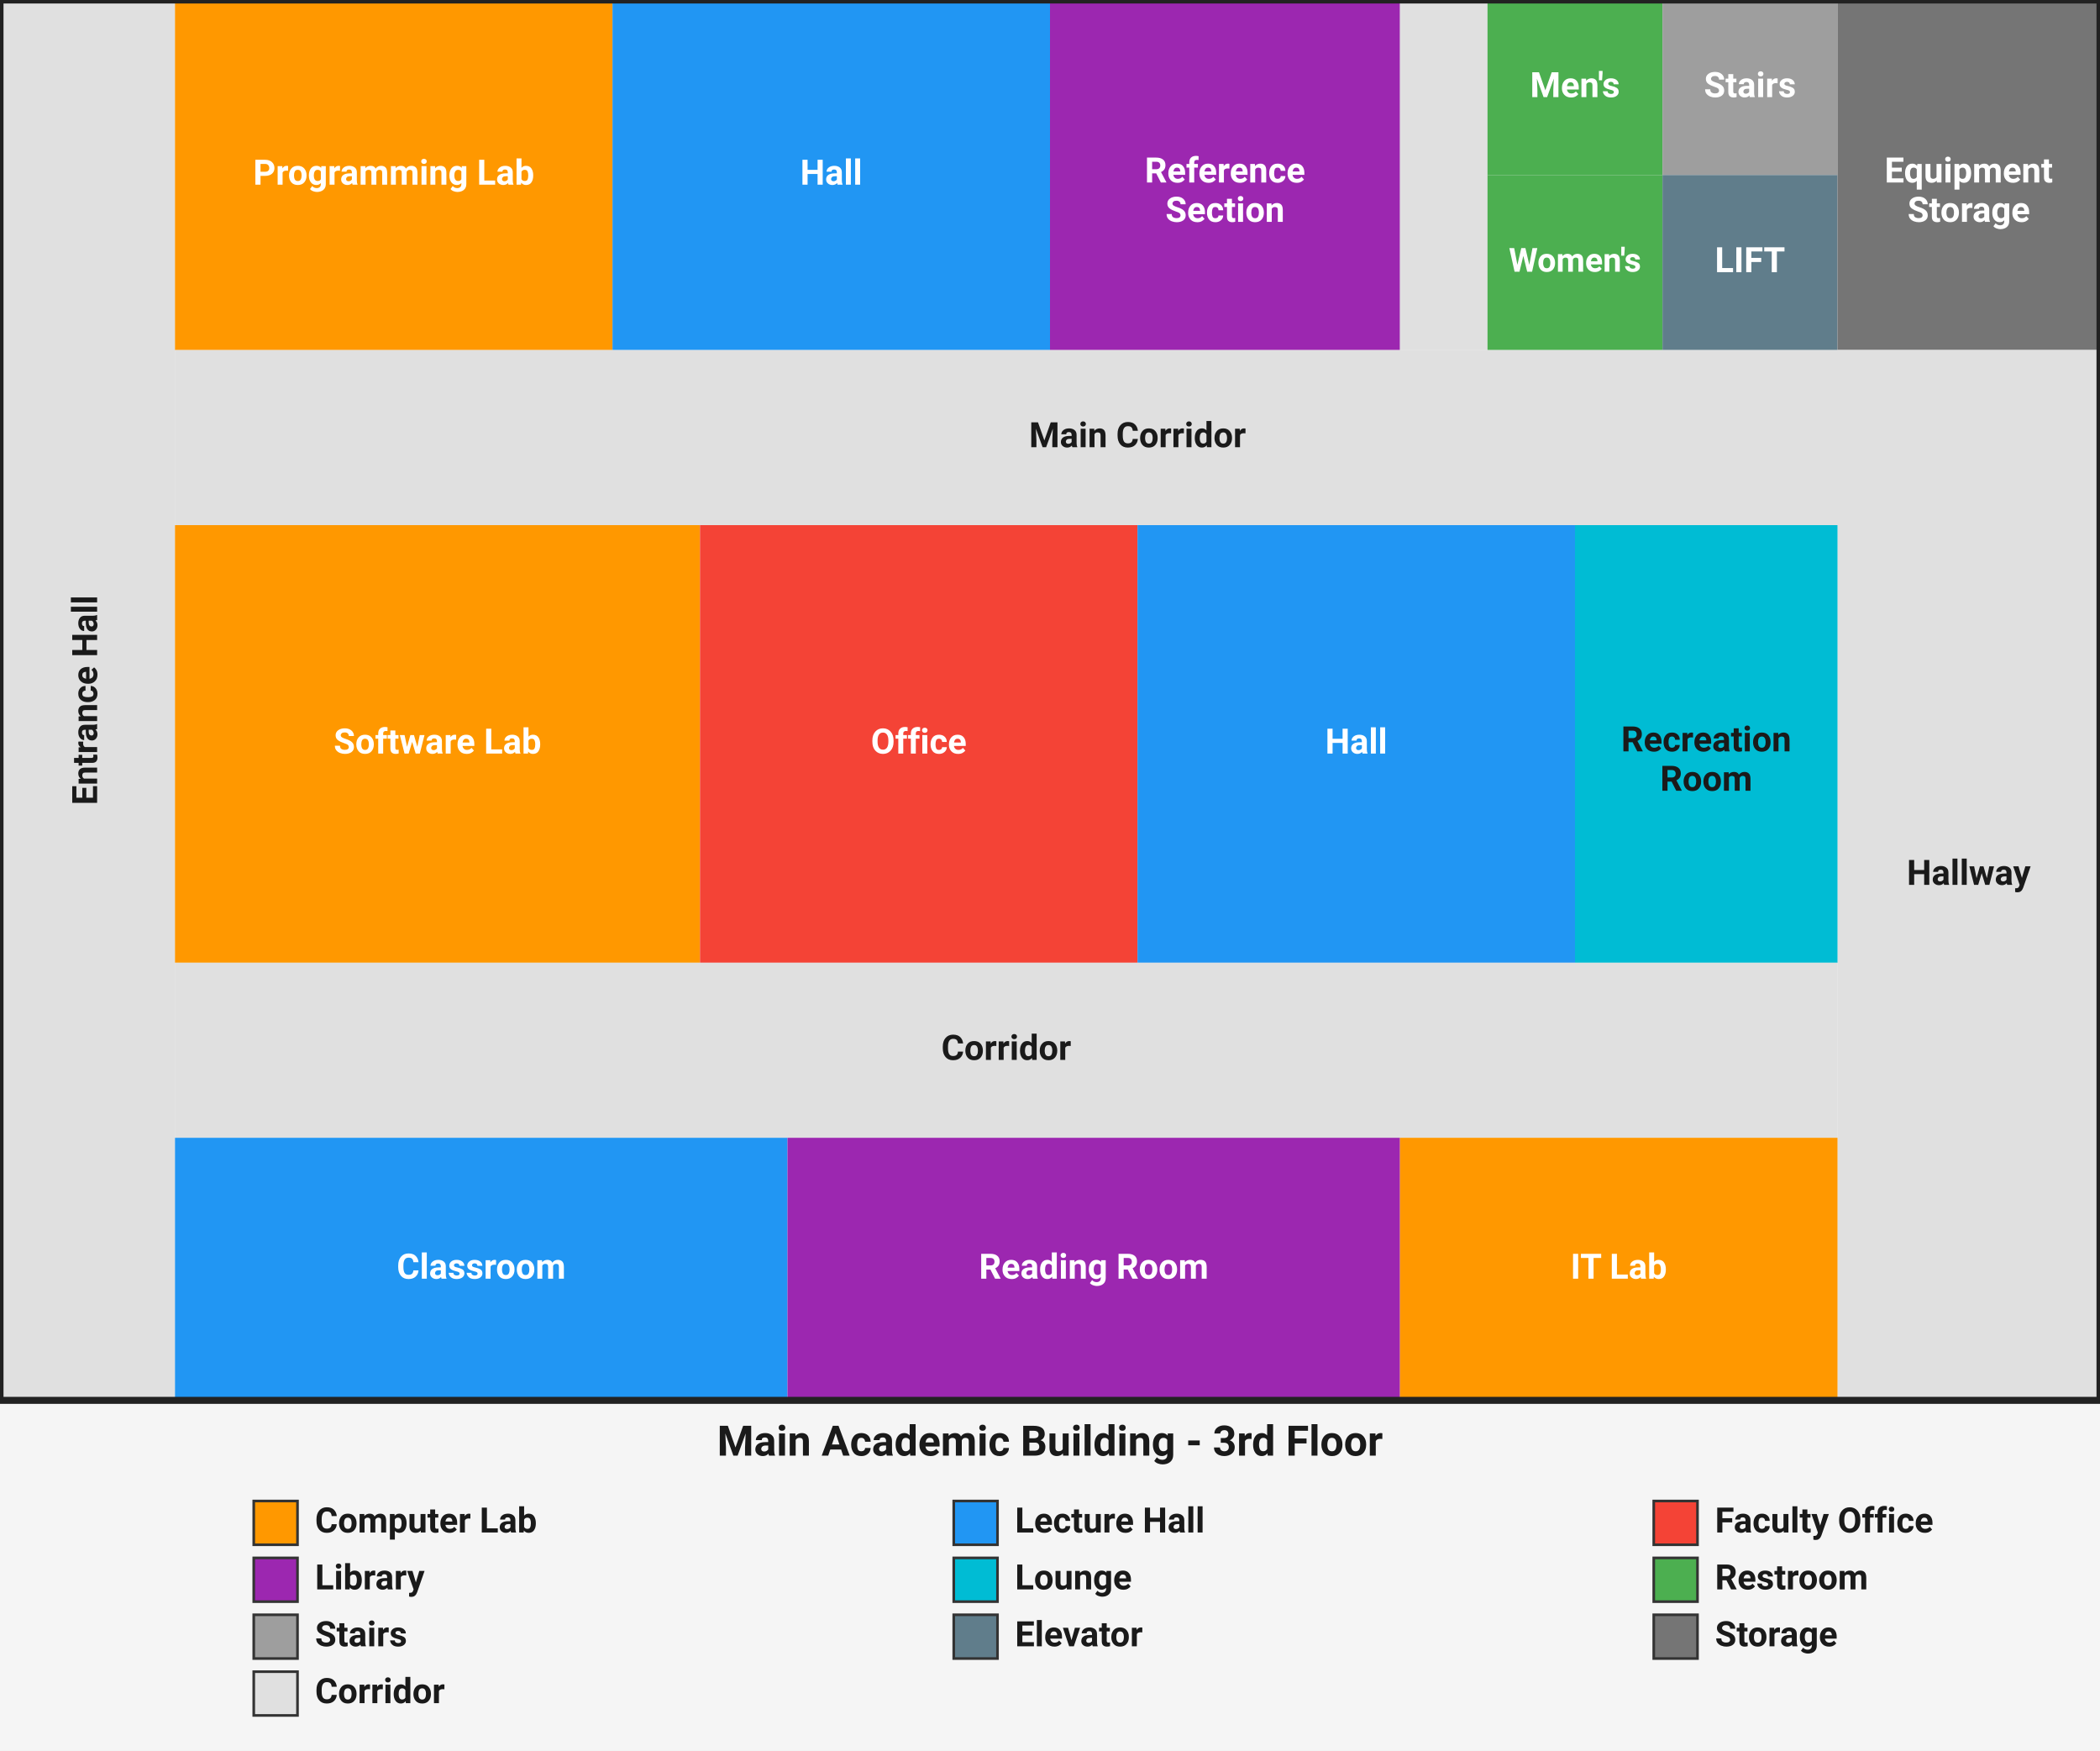
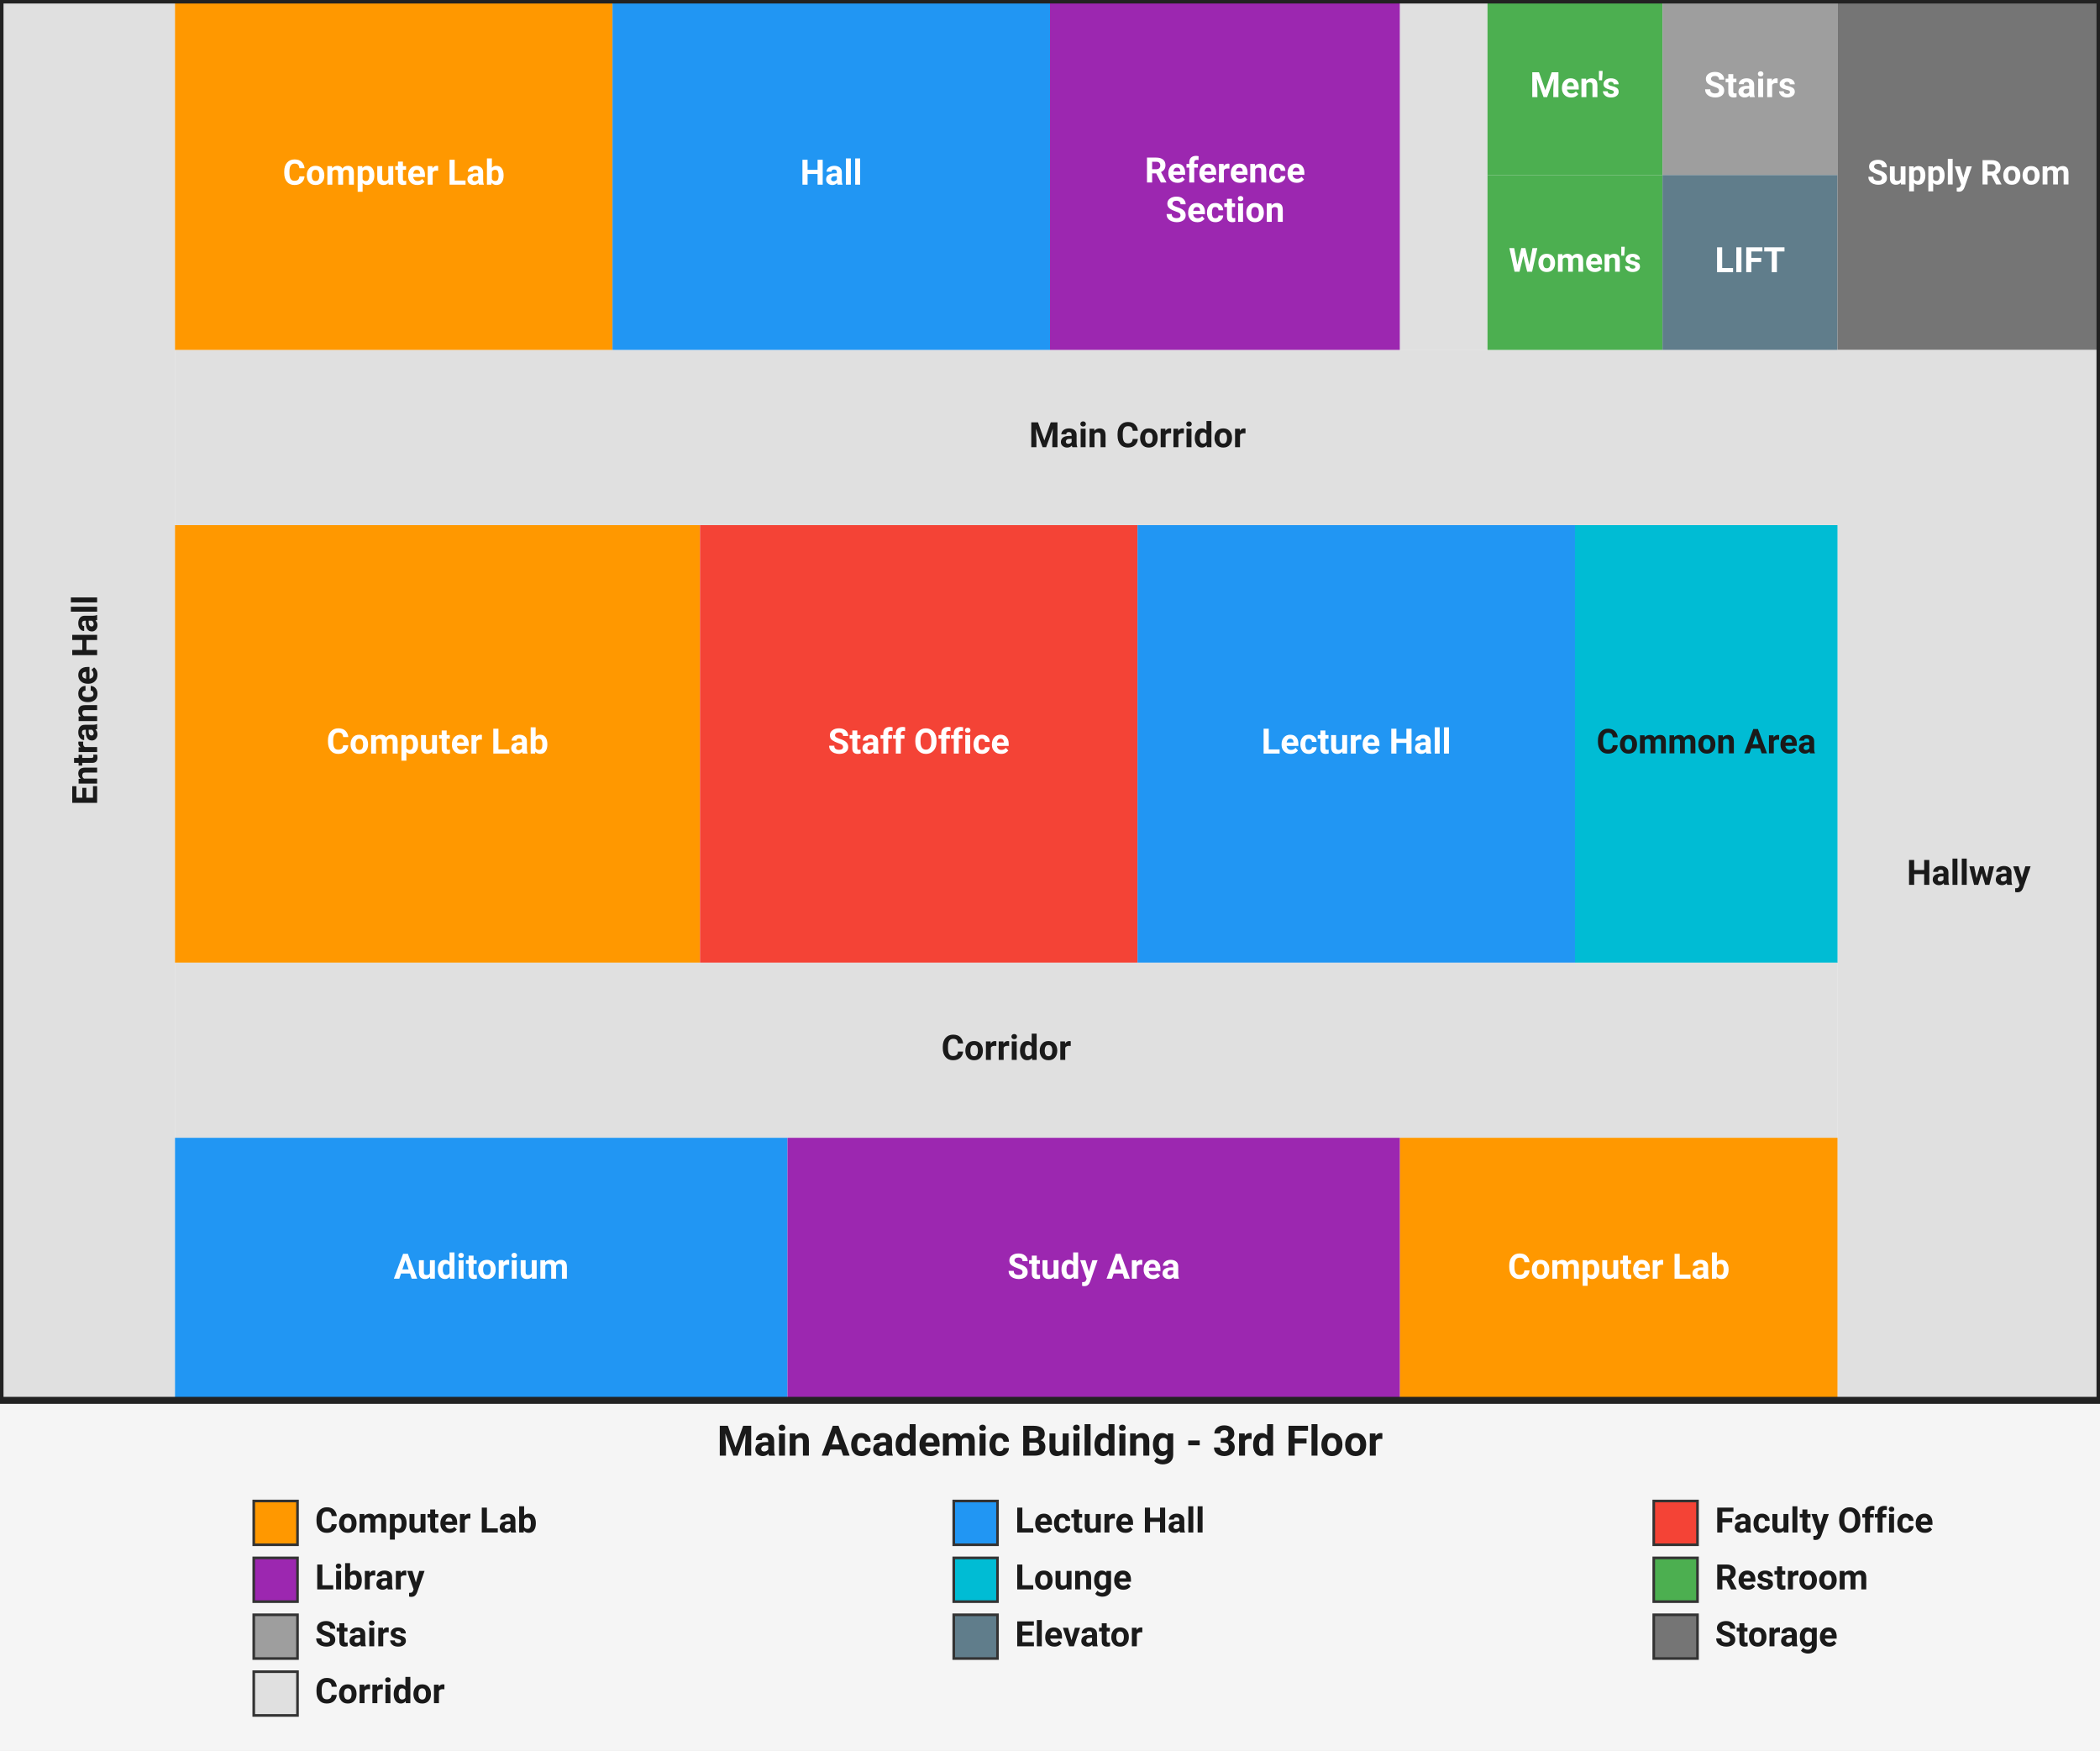
<svg xmlns="http://www.w3.org/2000/svg" viewBox="0 0 2400 2000" width="2400" height="2000" style="display:block; max-width:100%; height:auto;">
  <defs>
    <style>
      text { 
        -webkit-font-smoothing: antialiased;
        -moz-osx-font-smoothing: grayscale;
      }
    </style>
  </defs>
  <rect x="0" y="0" width="2400" height="2000" fill="#f5f5f5" />
  <rect x="0" y="0" width="200" height="1600" fill="#E0E0E0" stroke="none" />
  <text x="100.0" y="800.0" font-family="Roboto,Segoe UI,Arial,sans-serif" font-size="40" font-weight="600" fill="#1a1a1a" text-anchor="middle" dominant-baseline="middle" transform="rotate(-90 100.0 800.0)">
              Entrance Hall
            </text>
  <rect x="200" y="0" width="500" height="400" fill="#FF9800" stroke="none" />
  <text x="450.0" y="200.0" font-family="Roboto,Segoe UI,Arial,sans-serif" font-size="40" font-weight="600" fill="white" text-anchor="middle" dominant-baseline="middle">
-               Programming Lab
+               Computer Lab
            </text>
  <rect x="700" y="0" width="500" height="400" fill="#2196F3" stroke="none" />
  <text x="950.0" y="200.0" font-family="Roboto,Segoe UI,Arial,sans-serif" font-size="40" font-weight="600" fill="white" text-anchor="middle" dominant-baseline="middle">
              Hall
            </text>
  <rect x="1200" y="0" width="400" height="400" fill="#9C27B0" stroke="none" />
  <g>
    <text x="1400.0" y="197.5" font-family="Roboto,Segoe UI,Arial,sans-serif" font-size="40" font-weight="600" fill="white" text-anchor="middle" dominant-baseline="middle">
                  Reference
                </text>
    <text x="1400.0" y="242.5" font-family="Roboto,Segoe UI,Arial,sans-serif" font-size="40" font-weight="600" fill="white" text-anchor="middle" dominant-baseline="middle">
                  Section
                </text>
  </g>
  <rect x="1600" y="0" width="100" height="400" fill="#E0E0E0" stroke="none" />
  <rect x="1700" y="0" width="200" height="200" fill="#4CAF50" stroke="none" />
  <text x="1800.0" y="100.0" font-family="Roboto,Segoe UI,Arial,sans-serif" font-size="40" font-weight="600" fill="white" text-anchor="middle" dominant-baseline="middle">
              Men's
            </text>
  <rect x="1700" y="200" width="200" height="200" fill="#4CAF50" stroke="none" />
  <text x="1800.0" y="300.0" font-family="Roboto,Segoe UI,Arial,sans-serif" font-size="38" font-weight="600" fill="white" text-anchor="middle" dominant-baseline="middle">
              Women's
            </text>
  <rect x="1900" y="0" width="200" height="200" fill="#9E9E9E" stroke="none" />
  <text x="2000.0" y="100.0" font-family="Roboto,Segoe UI,Arial,sans-serif" font-size="40" font-weight="600" fill="white" text-anchor="middle" dominant-baseline="middle">
              Stairs
            </text>
  <rect x="1900" y="200" width="200" height="200" fill="#607D8B" stroke="none" />
  <text x="2000.0" y="300.0" font-family="Roboto,Segoe UI,Arial,sans-serif" font-size="40" font-weight="600" fill="white" text-anchor="middle" dominant-baseline="middle">
              LIFT
            </text>
  <rect x="2100" y="0" width="300" height="400" fill="#757575" stroke="none" />
-   <g>
-     <text x="2250.0" y="197.5" font-family="Roboto,Segoe UI,Arial,sans-serif" font-size="40" font-weight="600" fill="white" text-anchor="middle" dominant-baseline="middle">
-                   Equipment
-                 </text>
-     <text x="2250.0" y="242.5" font-family="Roboto,Segoe UI,Arial,sans-serif" font-size="40" font-weight="600" fill="white" text-anchor="middle" dominant-baseline="middle">
-                   Storage
-                 </text>
-   </g>
+   <text x="2250.0" y="200.0" font-family="Roboto,Segoe UI,Arial,sans-serif" font-size="39" font-weight="600" fill="white" text-anchor="middle" dominant-baseline="middle">
+               Supply Room
+             </text>
  <rect x="200" y="400" width="2200" height="200" fill="#E0E0E0" stroke="none" />
  <text x="1300.0" y="500.0" font-family="Roboto,Segoe UI,Arial,sans-serif" font-size="40" font-weight="600" fill="#1a1a1a" text-anchor="middle" dominant-baseline="middle">
              Main Corridor
            </text>
  <rect x="1600" y="400" width="100" height="100" fill="#E0E0E0" stroke="none" />
  <rect x="2100" y="400" width="300" height="1200" fill="#E0E0E0" stroke="none" />
  <text x="2250.0" y="1000.0" font-family="Roboto,Segoe UI,Arial,sans-serif" font-size="40" font-weight="600" fill="#1a1a1a" text-anchor="middle" dominant-baseline="middle">
              Hallway
            </text>
  <rect x="200" y="600" width="600" height="500" fill="#FF9800" stroke="none" />
  <text x="500.0" y="850.0" font-family="Roboto,Segoe UI,Arial,sans-serif" font-size="40" font-weight="600" fill="white" text-anchor="middle" dominant-baseline="middle">
-               Software Lab
+               Computer Lab
            </text>
  <rect x="800" y="600" width="500" height="500" fill="#F44336" stroke="none" />
  <text x="1050.0" y="850.0" font-family="Roboto,Segoe UI,Arial,sans-serif" font-size="40" font-weight="600" fill="white" text-anchor="middle" dominant-baseline="middle">
-               Office
+               Staff Office
            </text>
  <rect x="1300" y="600" width="500" height="500" fill="#2196F3" stroke="none" />
  <text x="1550.0" y="850.0" font-family="Roboto,Segoe UI,Arial,sans-serif" font-size="40" font-weight="600" fill="white" text-anchor="middle" dominant-baseline="middle">
-               Hall
+               Lecture Hall
            </text>
  <rect x="1800" y="600" width="300" height="500" fill="#00BCD4" stroke="none" />
-   <g>
-     <text x="1950.0" y="847.5" font-family="Roboto,Segoe UI,Arial,sans-serif" font-size="40" font-weight="600" fill="#1a1a1a" text-anchor="middle" dominant-baseline="middle">
-                   Recreation
-                 </text>
-     <text x="1950.0" y="892.5" font-family="Roboto,Segoe UI,Arial,sans-serif" font-size="40" font-weight="600" fill="#1a1a1a" text-anchor="middle" dominant-baseline="middle">
-                   Room
-                 </text>
-   </g>
+   <text x="1950.0" y="850.0" font-family="Roboto,Segoe UI,Arial,sans-serif" font-size="39" font-weight="600" fill="#1a1a1a" text-anchor="middle" dominant-baseline="middle">
+               Common Area
+             </text>
  <rect x="200" y="1100" width="1900" height="200" fill="#E0E0E0" stroke="none" />
  <text x="1150.0" y="1200.0" font-family="Roboto,Segoe UI,Arial,sans-serif" font-size="40" font-weight="600" fill="#1a1a1a" text-anchor="middle" dominant-baseline="middle">
              Corridor
            </text>
  <rect x="200" y="1300" width="700" height="300" fill="#2196F3" stroke="none" />
  <text x="550.0" y="1450.0" font-family="Roboto,Segoe UI,Arial,sans-serif" font-size="40" font-weight="600" fill="white" text-anchor="middle" dominant-baseline="middle">
-               Classroom
+               Auditorium
            </text>
  <rect x="900" y="1300" width="700" height="300" fill="#9C27B0" stroke="none" />
  <text x="1250.0" y="1450.0" font-family="Roboto,Segoe UI,Arial,sans-serif" font-size="40" font-weight="600" fill="white" text-anchor="middle" dominant-baseline="middle">
-               Reading Room
+               Study Area
            </text>
  <rect x="1600" y="1300" width="500" height="300" fill="#FF9800" stroke="none" />
  <text x="1850.0" y="1450.0" font-family="Roboto,Segoe UI,Arial,sans-serif" font-size="40" font-weight="600" fill="white" text-anchor="middle" dominant-baseline="middle">
-               IT Lab
+               Computer Lab
            </text>
  <rect x="0" y="0" width="2400" height="1600" fill="none" stroke="#222" stroke-width="8" />
  <text x="1200.0" y="1650" font-family="Roboto,Segoe UI,Arial,sans-serif" font-size="48" font-weight="700" fill="#1a1a1a" text-anchor="middle" dominant-baseline="middle">
          Main Academic Building - 3rd Floor
        </text>
  <rect x="290.0" y="1715.0" width="50" height="50" fill="#FF9800" stroke="#333" stroke-width="3" />
  <text x="360.0" y="1740" font-family="Roboto,Segoe UI,Arial,sans-serif" font-size="40" font-weight="700" fill="#1a1a1a" text-anchor="start" dominant-baseline="middle">
          Computer Lab
        </text>
  <rect x="1090.0" y="1715.0" width="50" height="50" fill="#2196F3" stroke="#333" stroke-width="3" />
  <text x="1160.0" y="1740" font-family="Roboto,Segoe UI,Arial,sans-serif" font-size="40" font-weight="700" fill="#1a1a1a" text-anchor="start" dominant-baseline="middle">
          Lecture Hall
        </text>
  <rect x="1890.0" y="1715.0" width="50" height="50" fill="#F44336" stroke="#333" stroke-width="3" />
  <text x="1960.0" y="1740" font-family="Roboto,Segoe UI,Arial,sans-serif" font-size="40" font-weight="700" fill="#1a1a1a" text-anchor="start" dominant-baseline="middle">
          Faculty Office
        </text>
  <rect x="290.0" y="1780.0" width="50" height="50" fill="#9C27B0" stroke="#333" stroke-width="3" />
  <text x="360.0" y="1805" font-family="Roboto,Segoe UI,Arial,sans-serif" font-size="40" font-weight="700" fill="#1a1a1a" text-anchor="start" dominant-baseline="middle">
          Library
        </text>
  <rect x="1090.0" y="1780.0" width="50" height="50" fill="#00BCD4" stroke="#333" stroke-width="3" />
  <text x="1160.0" y="1805" font-family="Roboto,Segoe UI,Arial,sans-serif" font-size="40" font-weight="700" fill="#1a1a1a" text-anchor="start" dominant-baseline="middle">
          Lounge
        </text>
  <rect x="1890.0" y="1780.0" width="50" height="50" fill="#4CAF50" stroke="#333" stroke-width="3" />
  <text x="1960.0" y="1805" font-family="Roboto,Segoe UI,Arial,sans-serif" font-size="40" font-weight="700" fill="#1a1a1a" text-anchor="start" dominant-baseline="middle">
          Restroom
        </text>
  <rect x="290.0" y="1845.0" width="50" height="50" fill="#9E9E9E" stroke="#333" stroke-width="3" />
  <text x="360.0" y="1870" font-family="Roboto,Segoe UI,Arial,sans-serif" font-size="40" font-weight="700" fill="#1a1a1a" text-anchor="start" dominant-baseline="middle">
          Stairs
        </text>
  <rect x="1090.0" y="1845.0" width="50" height="50" fill="#607D8B" stroke="#333" stroke-width="3" />
  <text x="1160.0" y="1870" font-family="Roboto,Segoe UI,Arial,sans-serif" font-size="40" font-weight="700" fill="#1a1a1a" text-anchor="start" dominant-baseline="middle">
          Elevator
        </text>
  <rect x="1890.0" y="1845.0" width="50" height="50" fill="#757575" stroke="#333" stroke-width="3" />
  <text x="1960.0" y="1870" font-family="Roboto,Segoe UI,Arial,sans-serif" font-size="40" font-weight="700" fill="#1a1a1a" text-anchor="start" dominant-baseline="middle">
          Storage
        </text>
  <rect x="290.0" y="1910.0" width="50" height="50" fill="#E0E0E0" stroke="#333" stroke-width="3" />
  <text x="360.0" y="1935" font-family="Roboto,Segoe UI,Arial,sans-serif" font-size="40" font-weight="700" fill="#1a1a1a" text-anchor="start" dominant-baseline="middle">
          Corridor
        </text>
</svg>
